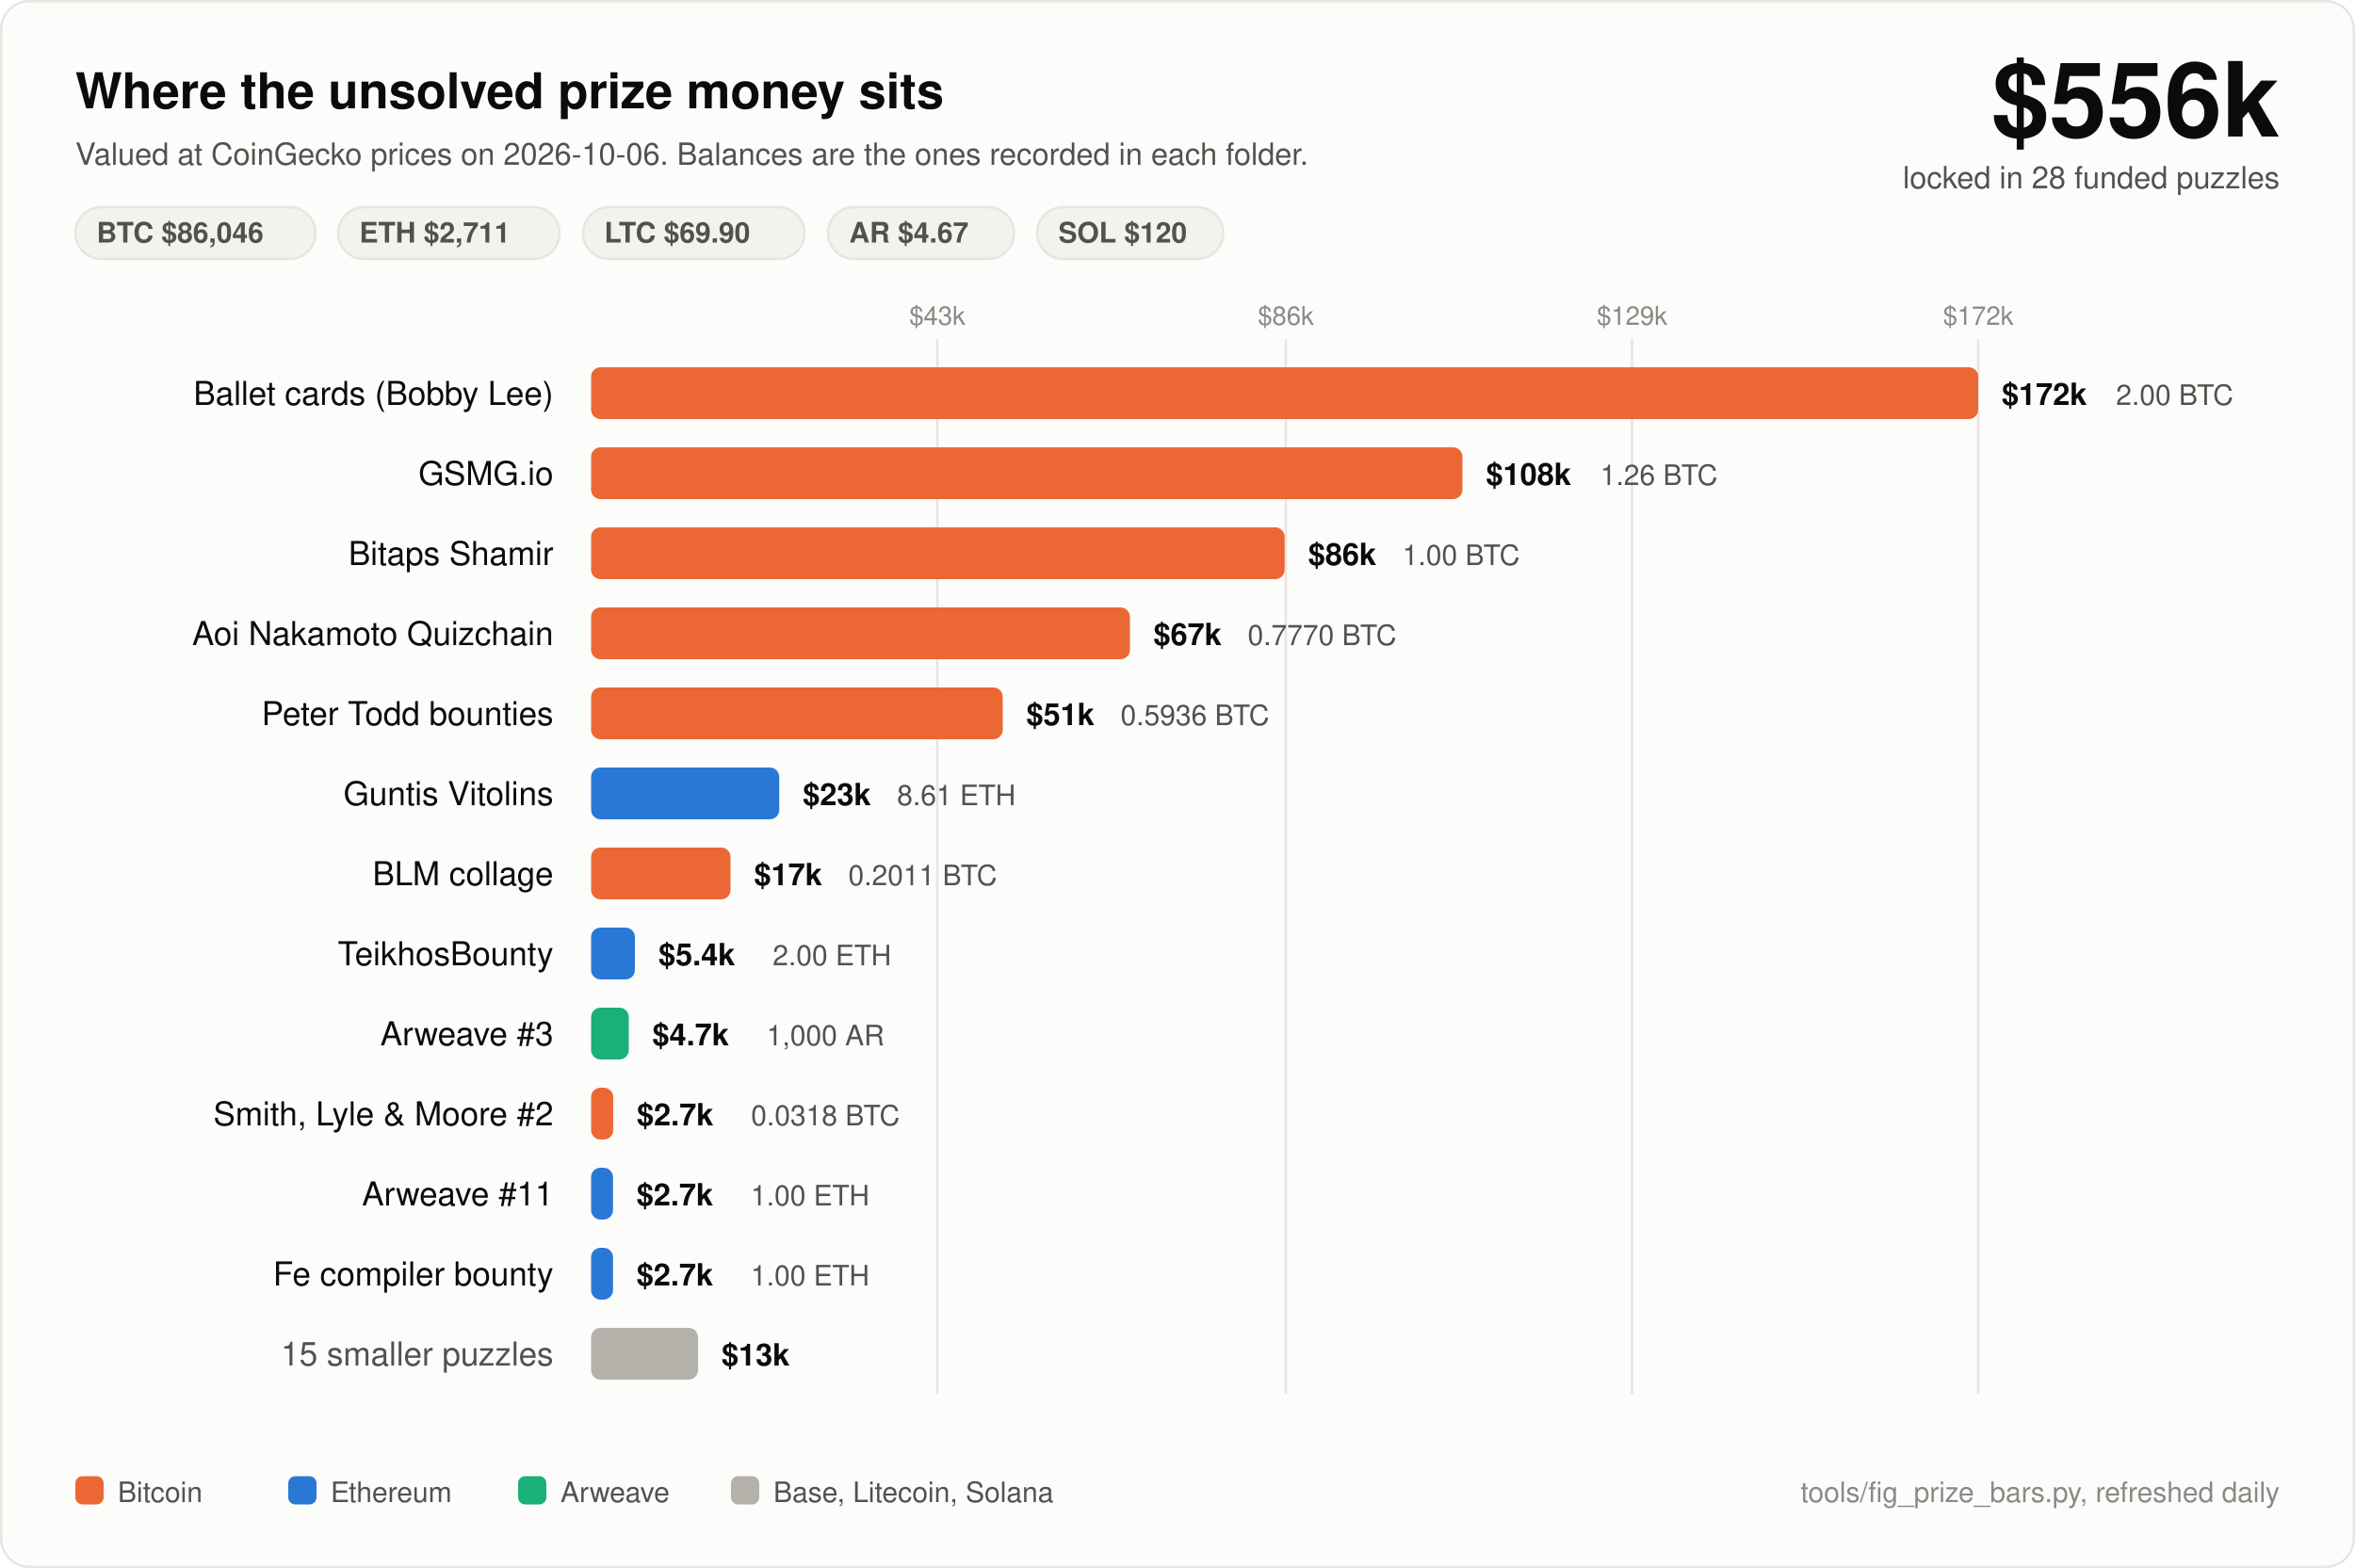
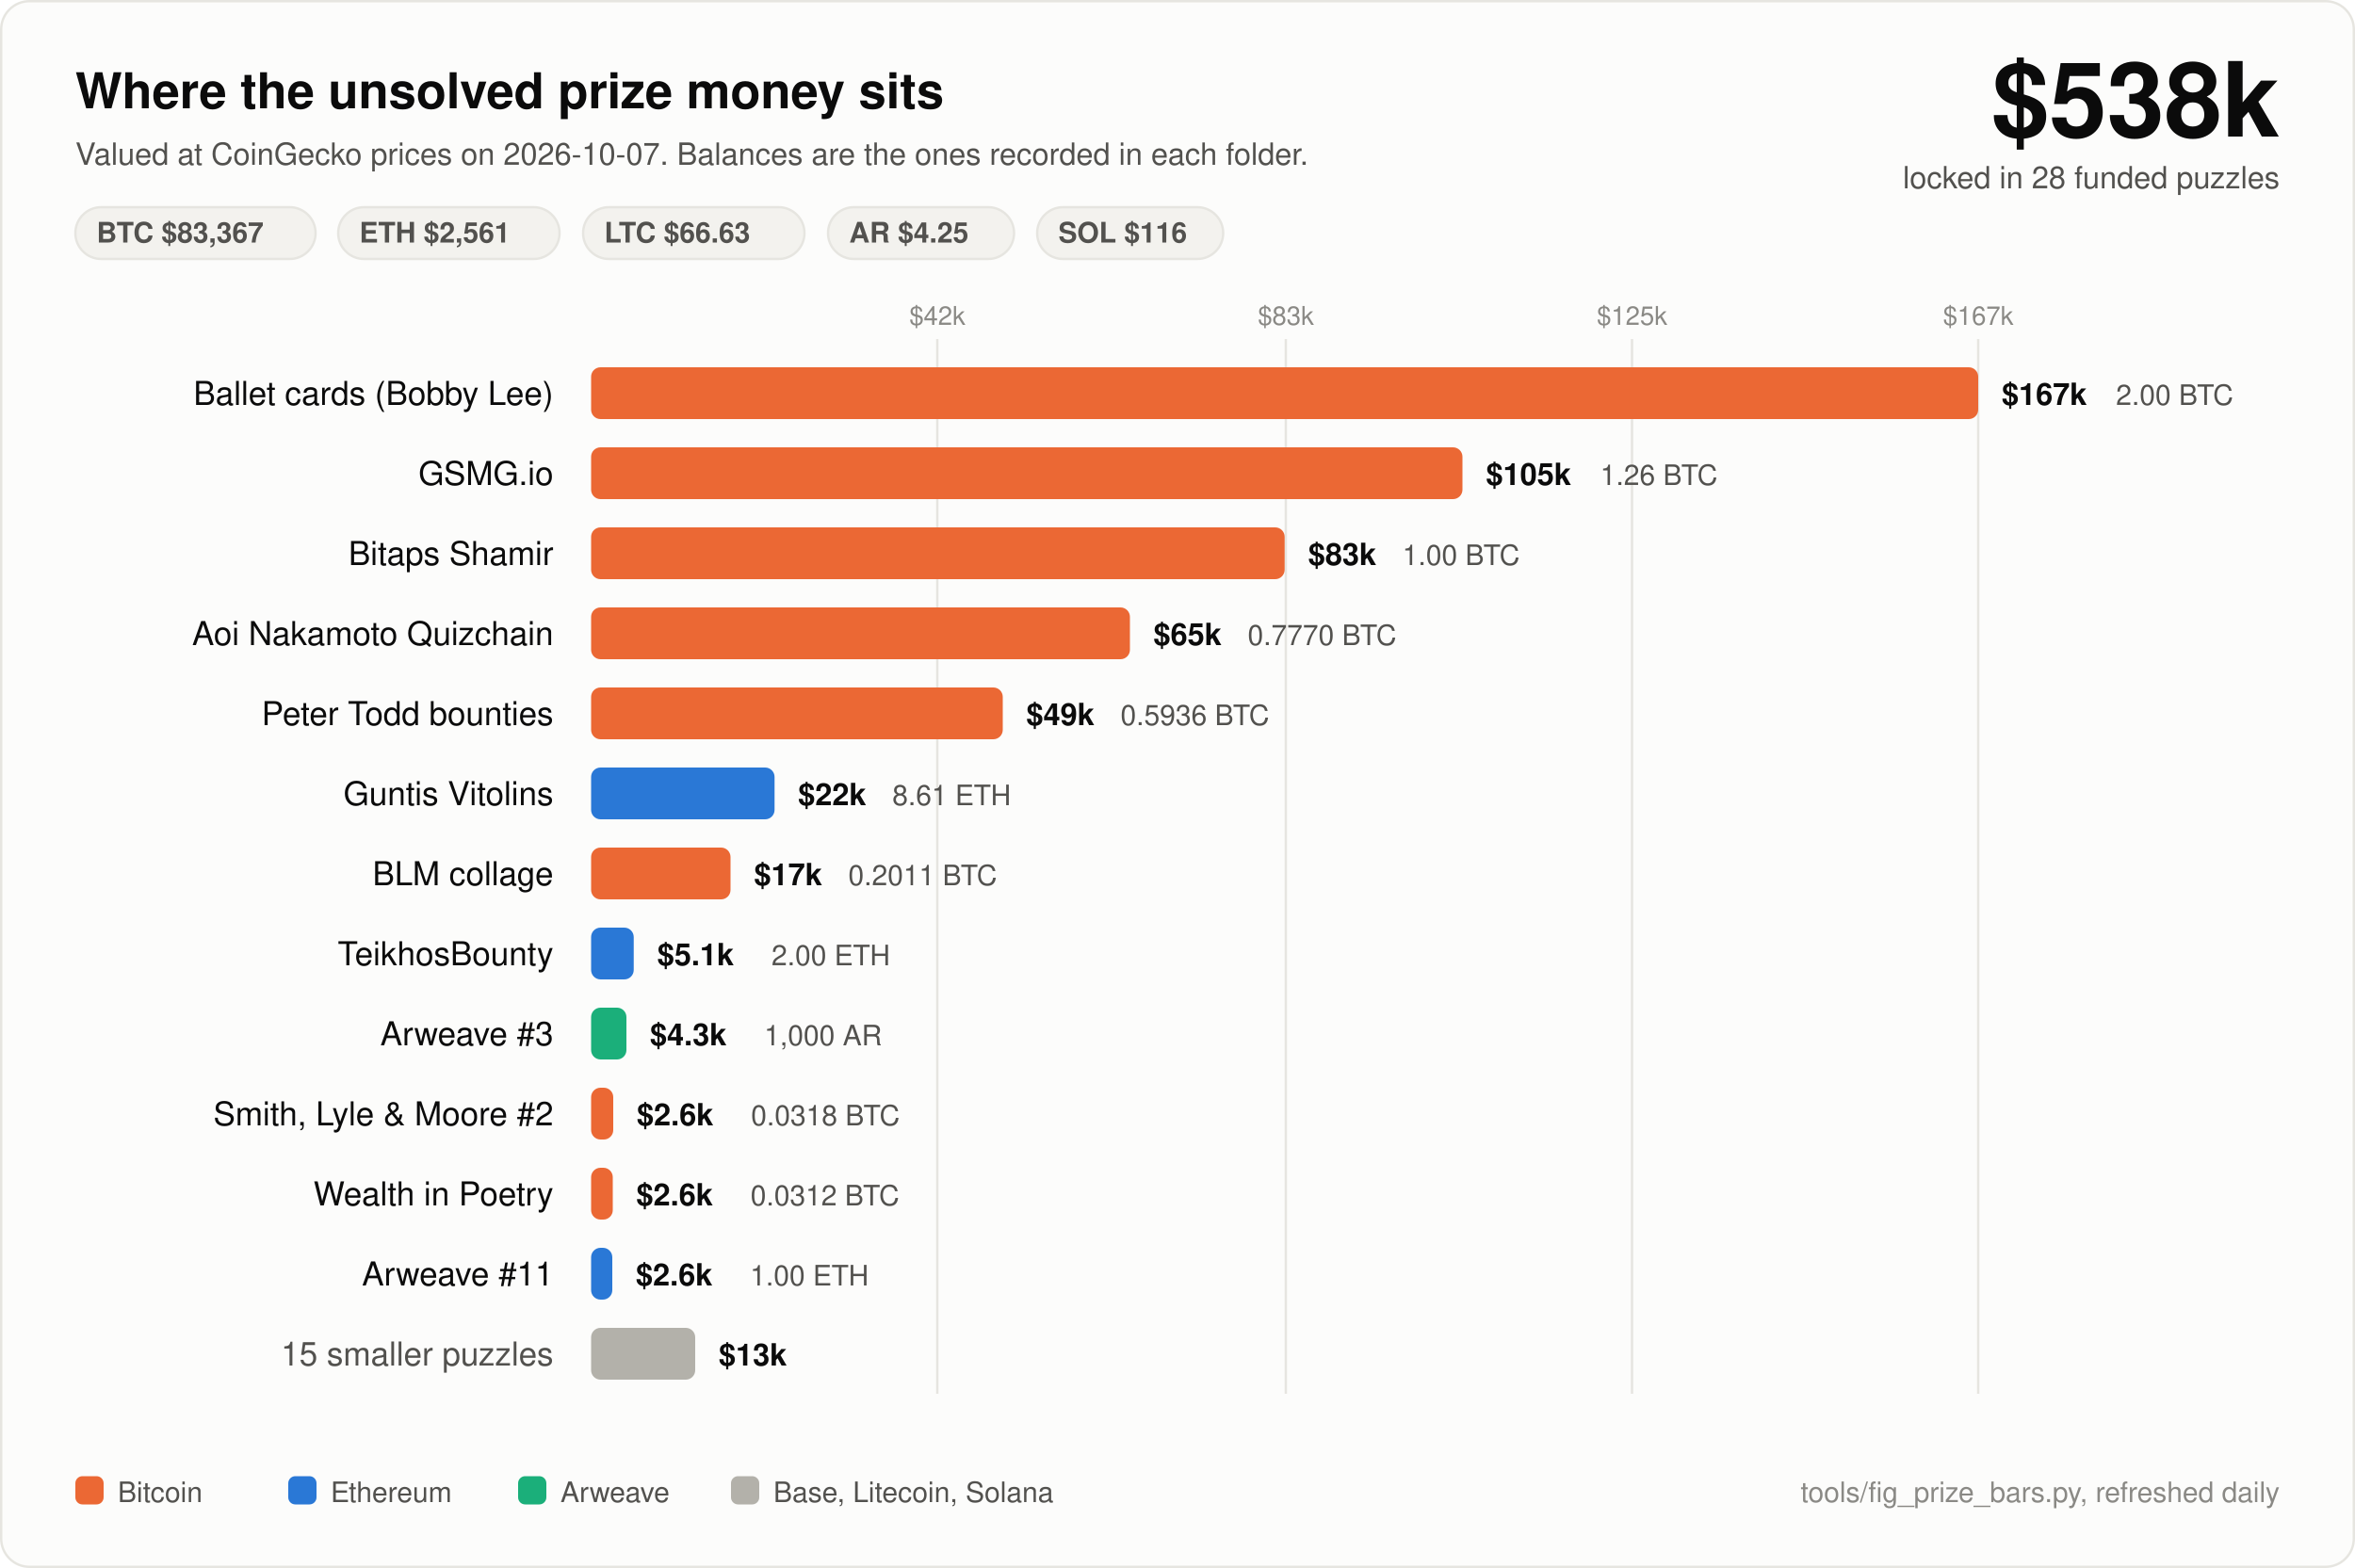
<svg xmlns="http://www.w3.org/2000/svg" width="1000" height="666" viewBox="0 0 1000 666" font-family="ui-sans-serif, -apple-system, Segoe UI, Helvetica, Arial, sans-serif">
  <rect x="0.5" y="0.5" width="999" height="665" rx="12" fill="#fcfcfb" stroke="#e6e5e0" />
  <text x="32" y="46" fill="#0b0b0b" font-size="21" font-weight="700">Where the unsolved prize money sits</text>
-   <text x="32" y="70" fill="#52514e" font-size="13">Valued at CoinGecko prices on 2026-10-06. Balances are the ones recorded in each folder.</text>
-   <text x="968" y="58" fill="#0b0b0b" font-size="44" font-weight="700" text-anchor="end">$556k</text>
+   <text x="32" y="70" fill="#52514e" font-size="13">Valued at CoinGecko prices on 2026-10-07. Balances are the ones recorded in each folder.</text>
+   <text x="968" y="58" fill="#0b0b0b" font-size="44" font-weight="700" text-anchor="end">$538k</text>
  <text x="968" y="80" fill="#52514e" font-size="13" text-anchor="end">locked in 28 funded puzzles</text>
  <rect x="32" y="88" width="102" height="22" rx="11" fill="#f3f2ee" stroke="#e6e5e0" />
-   <text x="41" y="103" fill="#52514e" font-size="12" font-weight="600">BTC $86,046</text>
+   <text x="41" y="103" fill="#52514e" font-size="12" font-weight="600">BTC $83,367</text>
  <rect x="143.6" y="88" width="94" height="22" rx="11" fill="#f3f2ee" stroke="#e6e5e0" />
-   <text x="152.6" y="103" fill="#52514e" font-size="12" font-weight="600">ETH $2,711</text>
+   <text x="152.6" y="103" fill="#52514e" font-size="12" font-weight="600">ETH $2,561</text>
  <rect x="247.6" y="88" width="94" height="22" rx="11" fill="#f3f2ee" stroke="#e6e5e0" />
-   <text x="256.6" y="103" fill="#52514e" font-size="12" font-weight="600">LTC $69.90</text>
+   <text x="256.6" y="103" fill="#52514e" font-size="12" font-weight="600">LTC $66.63</text>
  <rect x="351.6" y="88" width="79" height="22" rx="11" fill="#f3f2ee" stroke="#e6e5e0" />
-   <text x="360.6" y="103" fill="#52514e" font-size="12" font-weight="600">AR $4.67</text>
+   <text x="360.6" y="103" fill="#52514e" font-size="12" font-weight="600">AR $4.25</text>
  <rect x="440.4" y="88" width="79" height="22" rx="11" fill="#f3f2ee" stroke="#e6e5e0" />
-   <text x="449.4" y="103" fill="#52514e" font-size="12" font-weight="600">SOL $120</text>
+   <text x="449.4" y="103" fill="#52514e" font-size="12" font-weight="600">SOL $116</text>
  <line x1="398" y1="144" x2="398" y2="592" stroke="#e6e5e0" stroke-width="1" />
-   <text x="398" y="138" fill="#8a8985" font-size="11" text-anchor="middle">$43k</text>
+   <text x="398" y="138" fill="#8a8985" font-size="11" text-anchor="middle">$42k</text>
  <line x1="546" y1="144" x2="546" y2="592" stroke="#e6e5e0" stroke-width="1" />
-   <text x="546" y="138" fill="#8a8985" font-size="11" text-anchor="middle">$86k</text>
+   <text x="546" y="138" fill="#8a8985" font-size="11" text-anchor="middle">$83k</text>
  <line x1="693" y1="144" x2="693" y2="592" stroke="#e6e5e0" stroke-width="1" />
-   <text x="693" y="138" fill="#8a8985" font-size="11" text-anchor="middle">$129k</text>
+   <text x="693" y="138" fill="#8a8985" font-size="11" text-anchor="middle">$125k</text>
  <line x1="840" y1="144" x2="840" y2="592" stroke="#e6e5e0" stroke-width="1" />
-   <text x="840" y="138" fill="#8a8985" font-size="11" text-anchor="middle">$172k</text>
+   <text x="840" y="138" fill="#8a8985" font-size="11" text-anchor="middle">$167k</text>
  <text x="235" y="172" fill="#0b0b0b" font-size="14" text-anchor="end">Ballet cards (Bobby Lee)</text>
  <rect x="251" y="156" width="589.0" height="22" rx="4" fill="#eb6834" />
-   <text x="850.0" y="172" fill="#0b0b0b" font-size="13" font-weight="600">$172k</text>
+   <text x="850.0" y="172" fill="#0b0b0b" font-size="13" font-weight="600">$167k</text>
  <text x="898.5" y="172" fill="#52514e" font-size="12">2.00 BTC</text>
  <text x="235" y="206" fill="#0b0b0b" font-size="14" text-anchor="end">GSMG.io</text>
  <rect x="251" y="190" width="370.0" height="22" rx="4" fill="#eb6834" />
-   <text x="631.0" y="206" fill="#0b0b0b" font-size="13" font-weight="600">$108k</text>
+   <text x="631.0" y="206" fill="#0b0b0b" font-size="13" font-weight="600">$105k</text>
  <text x="679.5" y="206" fill="#52514e" font-size="12">1.26 BTC</text>
  <text x="235" y="240" fill="#0b0b0b" font-size="14" text-anchor="end">Bitaps Shamir</text>
  <rect x="251" y="224" width="294.5" height="22" rx="4" fill="#eb6834" />
-   <text x="555.5" y="240" fill="#0b0b0b" font-size="13" font-weight="600">$86k</text>
+   <text x="555.5" y="240" fill="#0b0b0b" font-size="13" font-weight="600">$83k</text>
  <text x="595.5" y="240" fill="#52514e" font-size="12">1.00 BTC</text>
  <text x="235" y="274" fill="#0b0b0b" font-size="14" text-anchor="end">Aoi Nakamoto Quizchain</text>
  <rect x="251" y="258" width="228.8" height="22" rx="4" fill="#eb6834" />
-   <text x="489.8" y="274" fill="#0b0b0b" font-size="13" font-weight="600">$67k</text>
+   <text x="489.8" y="274" fill="#0b0b0b" font-size="13" font-weight="600">$65k</text>
  <text x="529.8" y="274" fill="#52514e" font-size="12">0.7770 BTC</text>
  <text x="235" y="308" fill="#0b0b0b" font-size="14" text-anchor="end">Peter Todd bounties</text>
  <rect x="251" y="292" width="174.8" height="22" rx="4" fill="#eb6834" />
-   <text x="435.8" y="308" fill="#0b0b0b" font-size="13" font-weight="600">$51k</text>
+   <text x="435.8" y="308" fill="#0b0b0b" font-size="13" font-weight="600">$49k</text>
  <text x="475.8" y="308" fill="#52514e" font-size="12">0.5936 BTC</text>
  <text x="235" y="342" fill="#0b0b0b" font-size="14" text-anchor="end">Guntis Vitolins</text>
-   <rect x="251" y="326" width="79.9" height="22" rx="4" fill="#2a78d6" />
-   <text x="340.9" y="342" fill="#0b0b0b" font-size="13" font-weight="600">$23k</text>
-   <text x="380.9" y="342" fill="#52514e" font-size="12">8.61 ETH</text>
+   <rect x="251" y="326" width="77.9" height="22" rx="4" fill="#2a78d6" />
+   <text x="338.9" y="342" fill="#0b0b0b" font-size="13" font-weight="600">$22k</text>
+   <text x="378.9" y="342" fill="#52514e" font-size="12">8.61 ETH</text>
  <text x="235" y="376" fill="#0b0b0b" font-size="14" text-anchor="end">BLM collage</text>
  <rect x="251" y="360" width="59.2" height="22" rx="4" fill="#eb6834" />
  <text x="320.2" y="376" fill="#0b0b0b" font-size="13" font-weight="600">$17k</text>
  <text x="360.2" y="376" fill="#52514e" font-size="12">0.2011 BTC</text>
  <text x="235" y="410" fill="#0b0b0b" font-size="14" text-anchor="end">TeikhosBounty</text>
-   <rect x="251" y="394" width="18.6" height="22" rx="4" fill="#2a78d6" />
-   <text x="279.6" y="410" fill="#0b0b0b" font-size="13" font-weight="600">$5.4k</text>
-   <text x="328.1" y="410" fill="#52514e" font-size="12">2.00 ETH</text>
+   <rect x="251" y="394" width="18.1" height="22" rx="4" fill="#2a78d6" />
+   <text x="279.1" y="410" fill="#0b0b0b" font-size="13" font-weight="600">$5.1k</text>
+   <text x="327.6" y="410" fill="#52514e" font-size="12">2.00 ETH</text>
  <text x="235" y="444" fill="#0b0b0b" font-size="14" text-anchor="end">Arweave #3</text>
-   <rect x="251" y="428" width="16.0" height="22" rx="4" fill="#1baf7a" />
-   <text x="277.0" y="444" fill="#0b0b0b" font-size="13" font-weight="600">$4.7k</text>
-   <text x="325.5" y="444" fill="#52514e" font-size="12">1,000 AR</text>
+   <rect x="251" y="428" width="15.0" height="22" rx="4" fill="#1baf7a" />
+   <text x="276.0" y="444" fill="#0b0b0b" font-size="13" font-weight="600">$4.3k</text>
+   <text x="324.5" y="444" fill="#52514e" font-size="12">1,000 AR</text>
  <text x="235" y="478" fill="#0b0b0b" font-size="14" text-anchor="end">Smith, Lyle &amp; Moore #2</text>
  <rect x="251" y="462" width="9.4" height="22" rx="4" fill="#eb6834" />
-   <text x="270.4" y="478" fill="#0b0b0b" font-size="13" font-weight="600">$2.7k</text>
+   <text x="270.4" y="478" fill="#0b0b0b" font-size="13" font-weight="600">$2.6k</text>
  <text x="318.9" y="478" fill="#52514e" font-size="12">0.0318 BTC</text>
-   <text x="235" y="512" fill="#0b0b0b" font-size="14" text-anchor="end">Arweave #11</text>
-   <rect x="251" y="496" width="9.3" height="22" rx="4" fill="#2a78d6" />
-   <text x="270.3" y="512" fill="#0b0b0b" font-size="13" font-weight="600">$2.7k</text>
-   <text x="318.8" y="512" fill="#52514e" font-size="12">1.00 ETH</text>
-   <text x="235" y="546" fill="#0b0b0b" font-size="14" text-anchor="end">Fe compiler bounty</text>
-   <rect x="251" y="530" width="9.3" height="22" rx="4" fill="#2a78d6" />
-   <text x="270.3" y="546" fill="#0b0b0b" font-size="13" font-weight="600">$2.7k</text>
-   <text x="318.8" y="546" fill="#52514e" font-size="12">1.00 ETH</text>
+   <text x="235" y="512" fill="#0b0b0b" font-size="14" text-anchor="end">Wealth in Poetry</text>
+   <rect x="251" y="496" width="9.2" height="22" rx="4" fill="#eb6834" />
+   <text x="270.2" y="512" fill="#0b0b0b" font-size="13" font-weight="600">$2.6k</text>
+   <text x="318.7" y="512" fill="#52514e" font-size="12">0.0312 BTC</text>
+   <text x="235" y="546" fill="#0b0b0b" font-size="14" text-anchor="end">Arweave #11</text>
+   <rect x="251" y="530" width="9.0" height="22" rx="4" fill="#2a78d6" />
+   <text x="270.0" y="546" fill="#0b0b0b" font-size="13" font-weight="600">$2.6k</text>
+   <text x="318.5" y="546" fill="#52514e" font-size="12">1.00 ETH</text>
  <text x="235" y="580" fill="#52514e" font-size="14" text-anchor="end">15 smaller puzzles</text>
-   <rect x="251" y="564" width="45.4" height="22" rx="4" fill="#b3b1aa" />
-   <text x="306.4" y="580" fill="#0b0b0b" font-size="13" font-weight="600">$13k</text>
+   <rect x="251" y="564" width="44.2" height="22" rx="4" fill="#b3b1aa" />
+   <text x="305.2" y="580" fill="#0b0b0b" font-size="13" font-weight="600">$13k</text>
  <rect x="32" y="627" width="12" height="12" rx="3" fill="#eb6834" />
  <text x="50" y="638" fill="#52514e" font-size="12">Bitcoin</text>
  <rect x="122.4" y="627" width="12" height="12" rx="3" fill="#2a78d6" />
  <text x="140.4" y="638" fill="#52514e" font-size="12">Ethereum</text>
  <rect x="220.0" y="627" width="12" height="12" rx="3" fill="#1baf7a" />
  <text x="238.0" y="638" fill="#52514e" font-size="12">Arweave</text>
  <rect x="310.4" y="627" width="12" height="12" rx="3" fill="#b3b1aa" />
  <text x="328.4" y="638" fill="#52514e" font-size="12">Base, Litecoin, Solana</text>
  <text x="968" y="638" fill="#8a8985" font-size="12" text-anchor="end">tools/fig_prize_bars.py, refreshed daily</text>
</svg>
